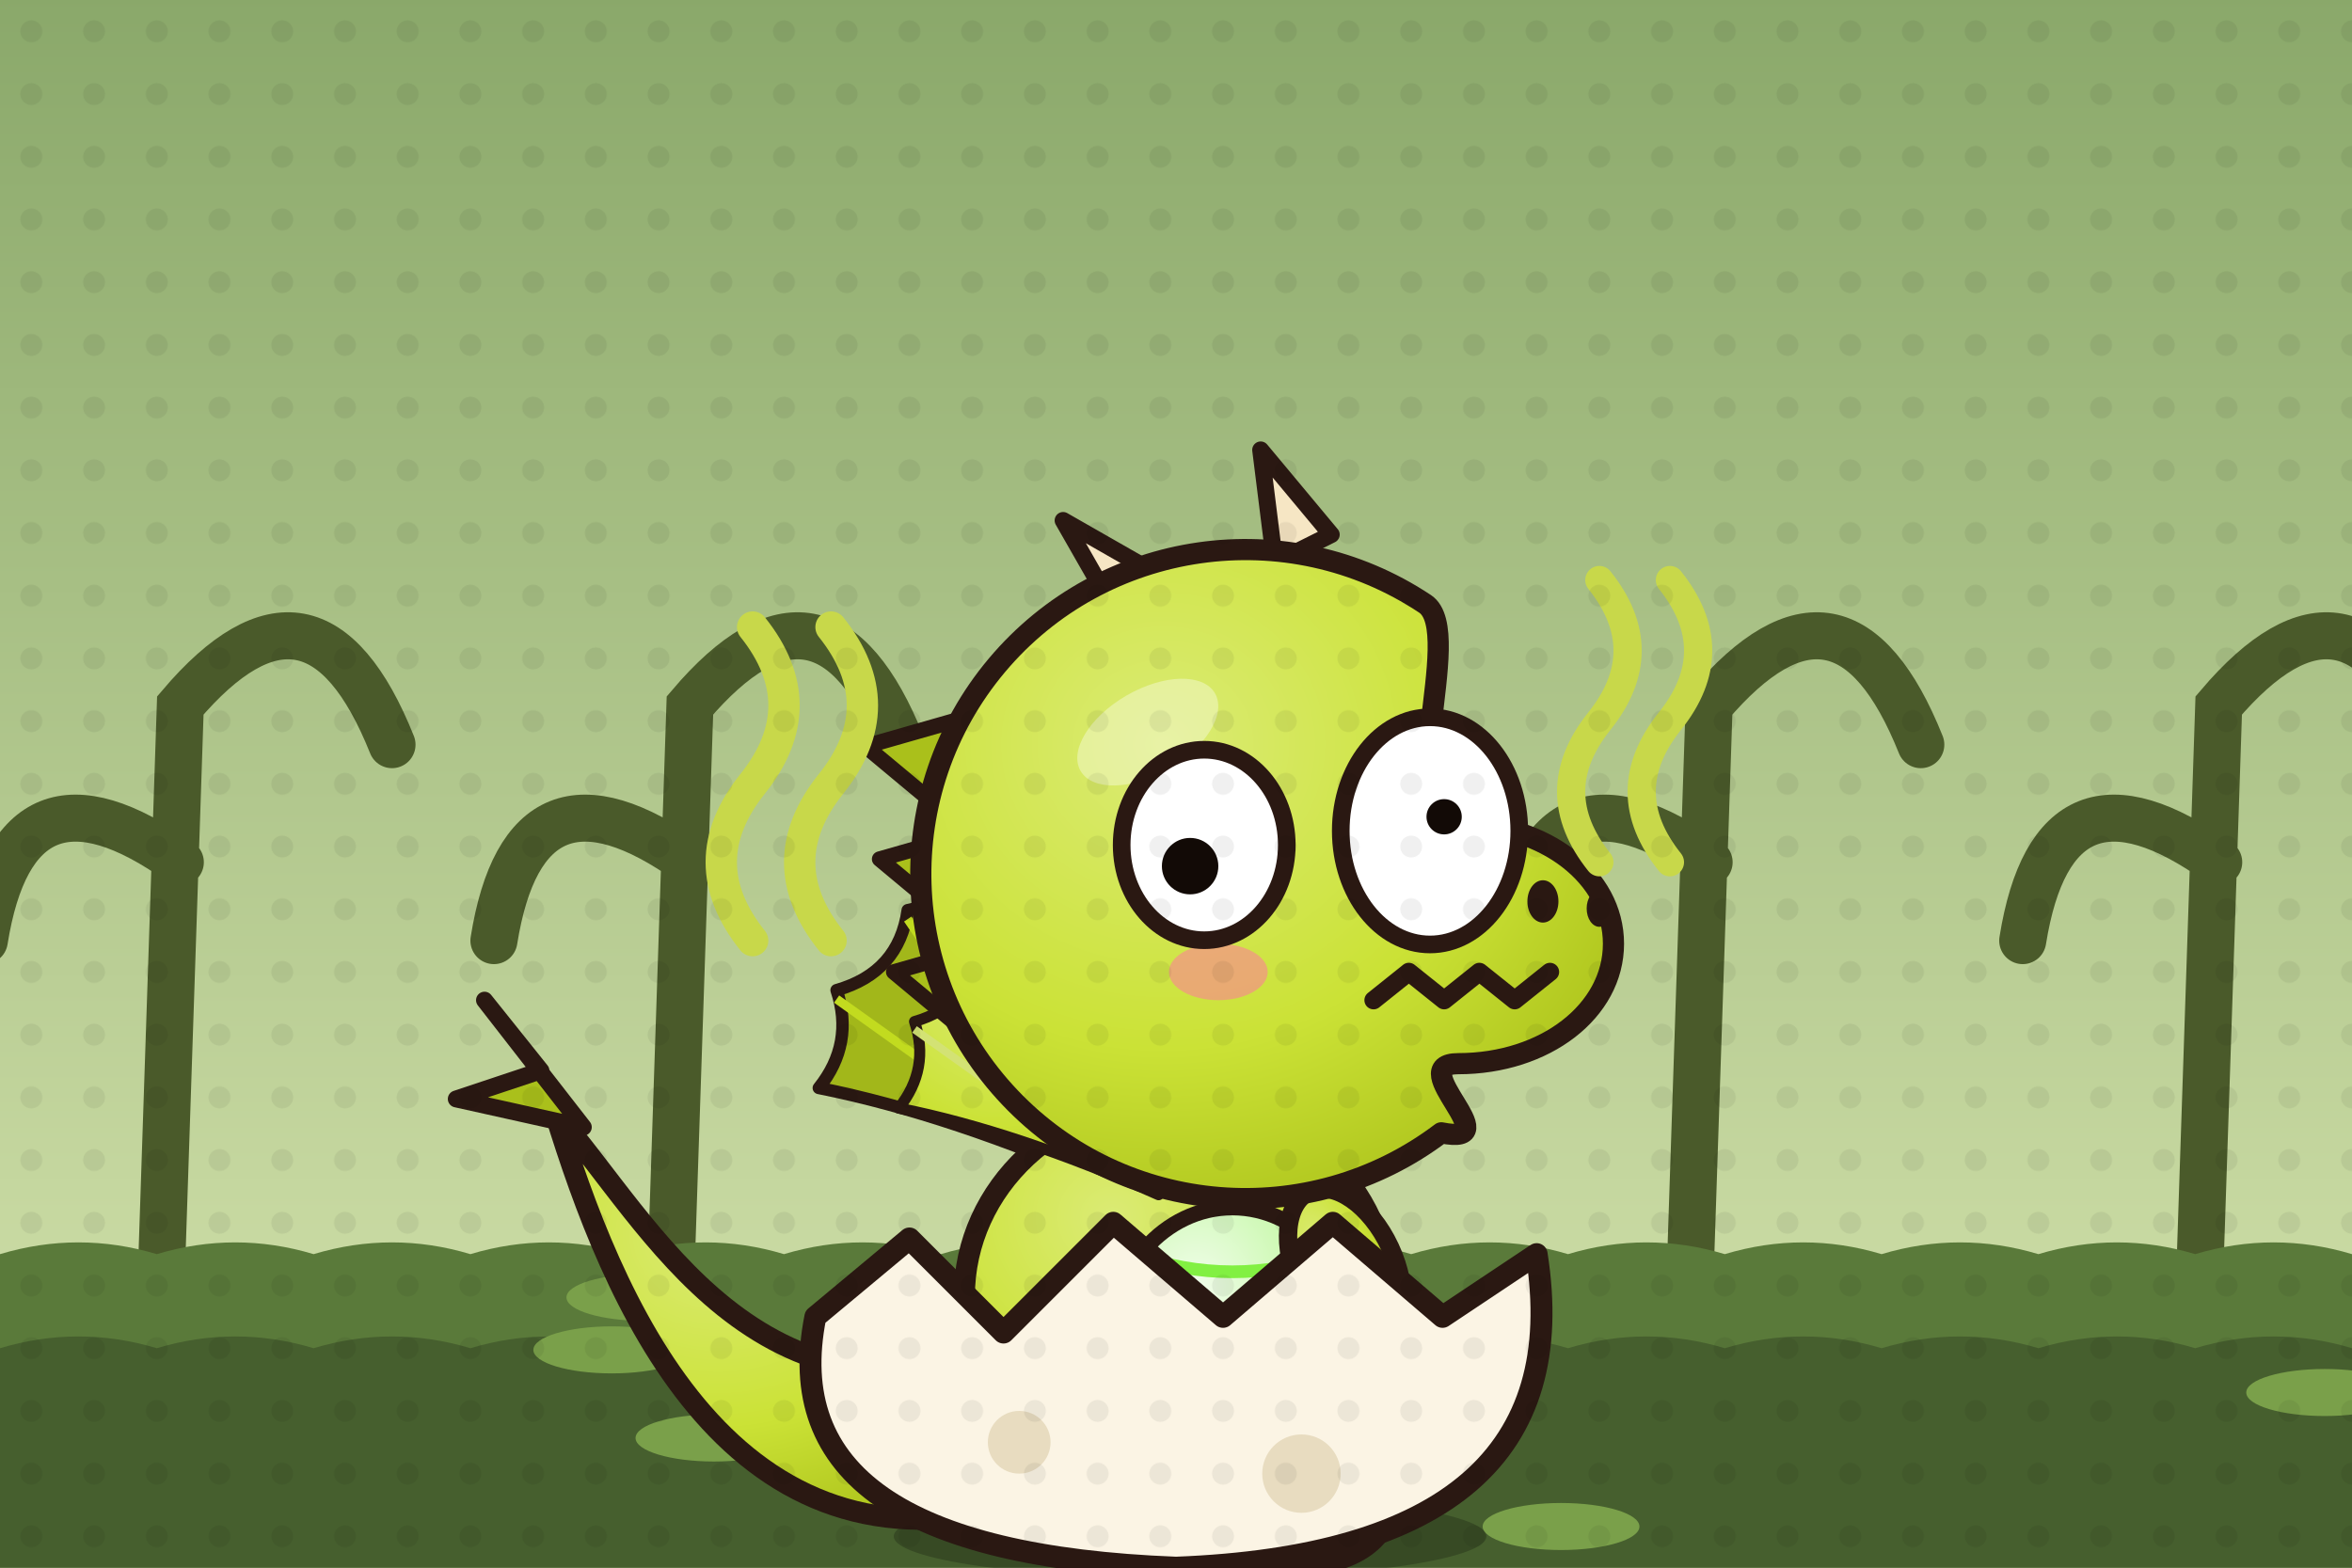
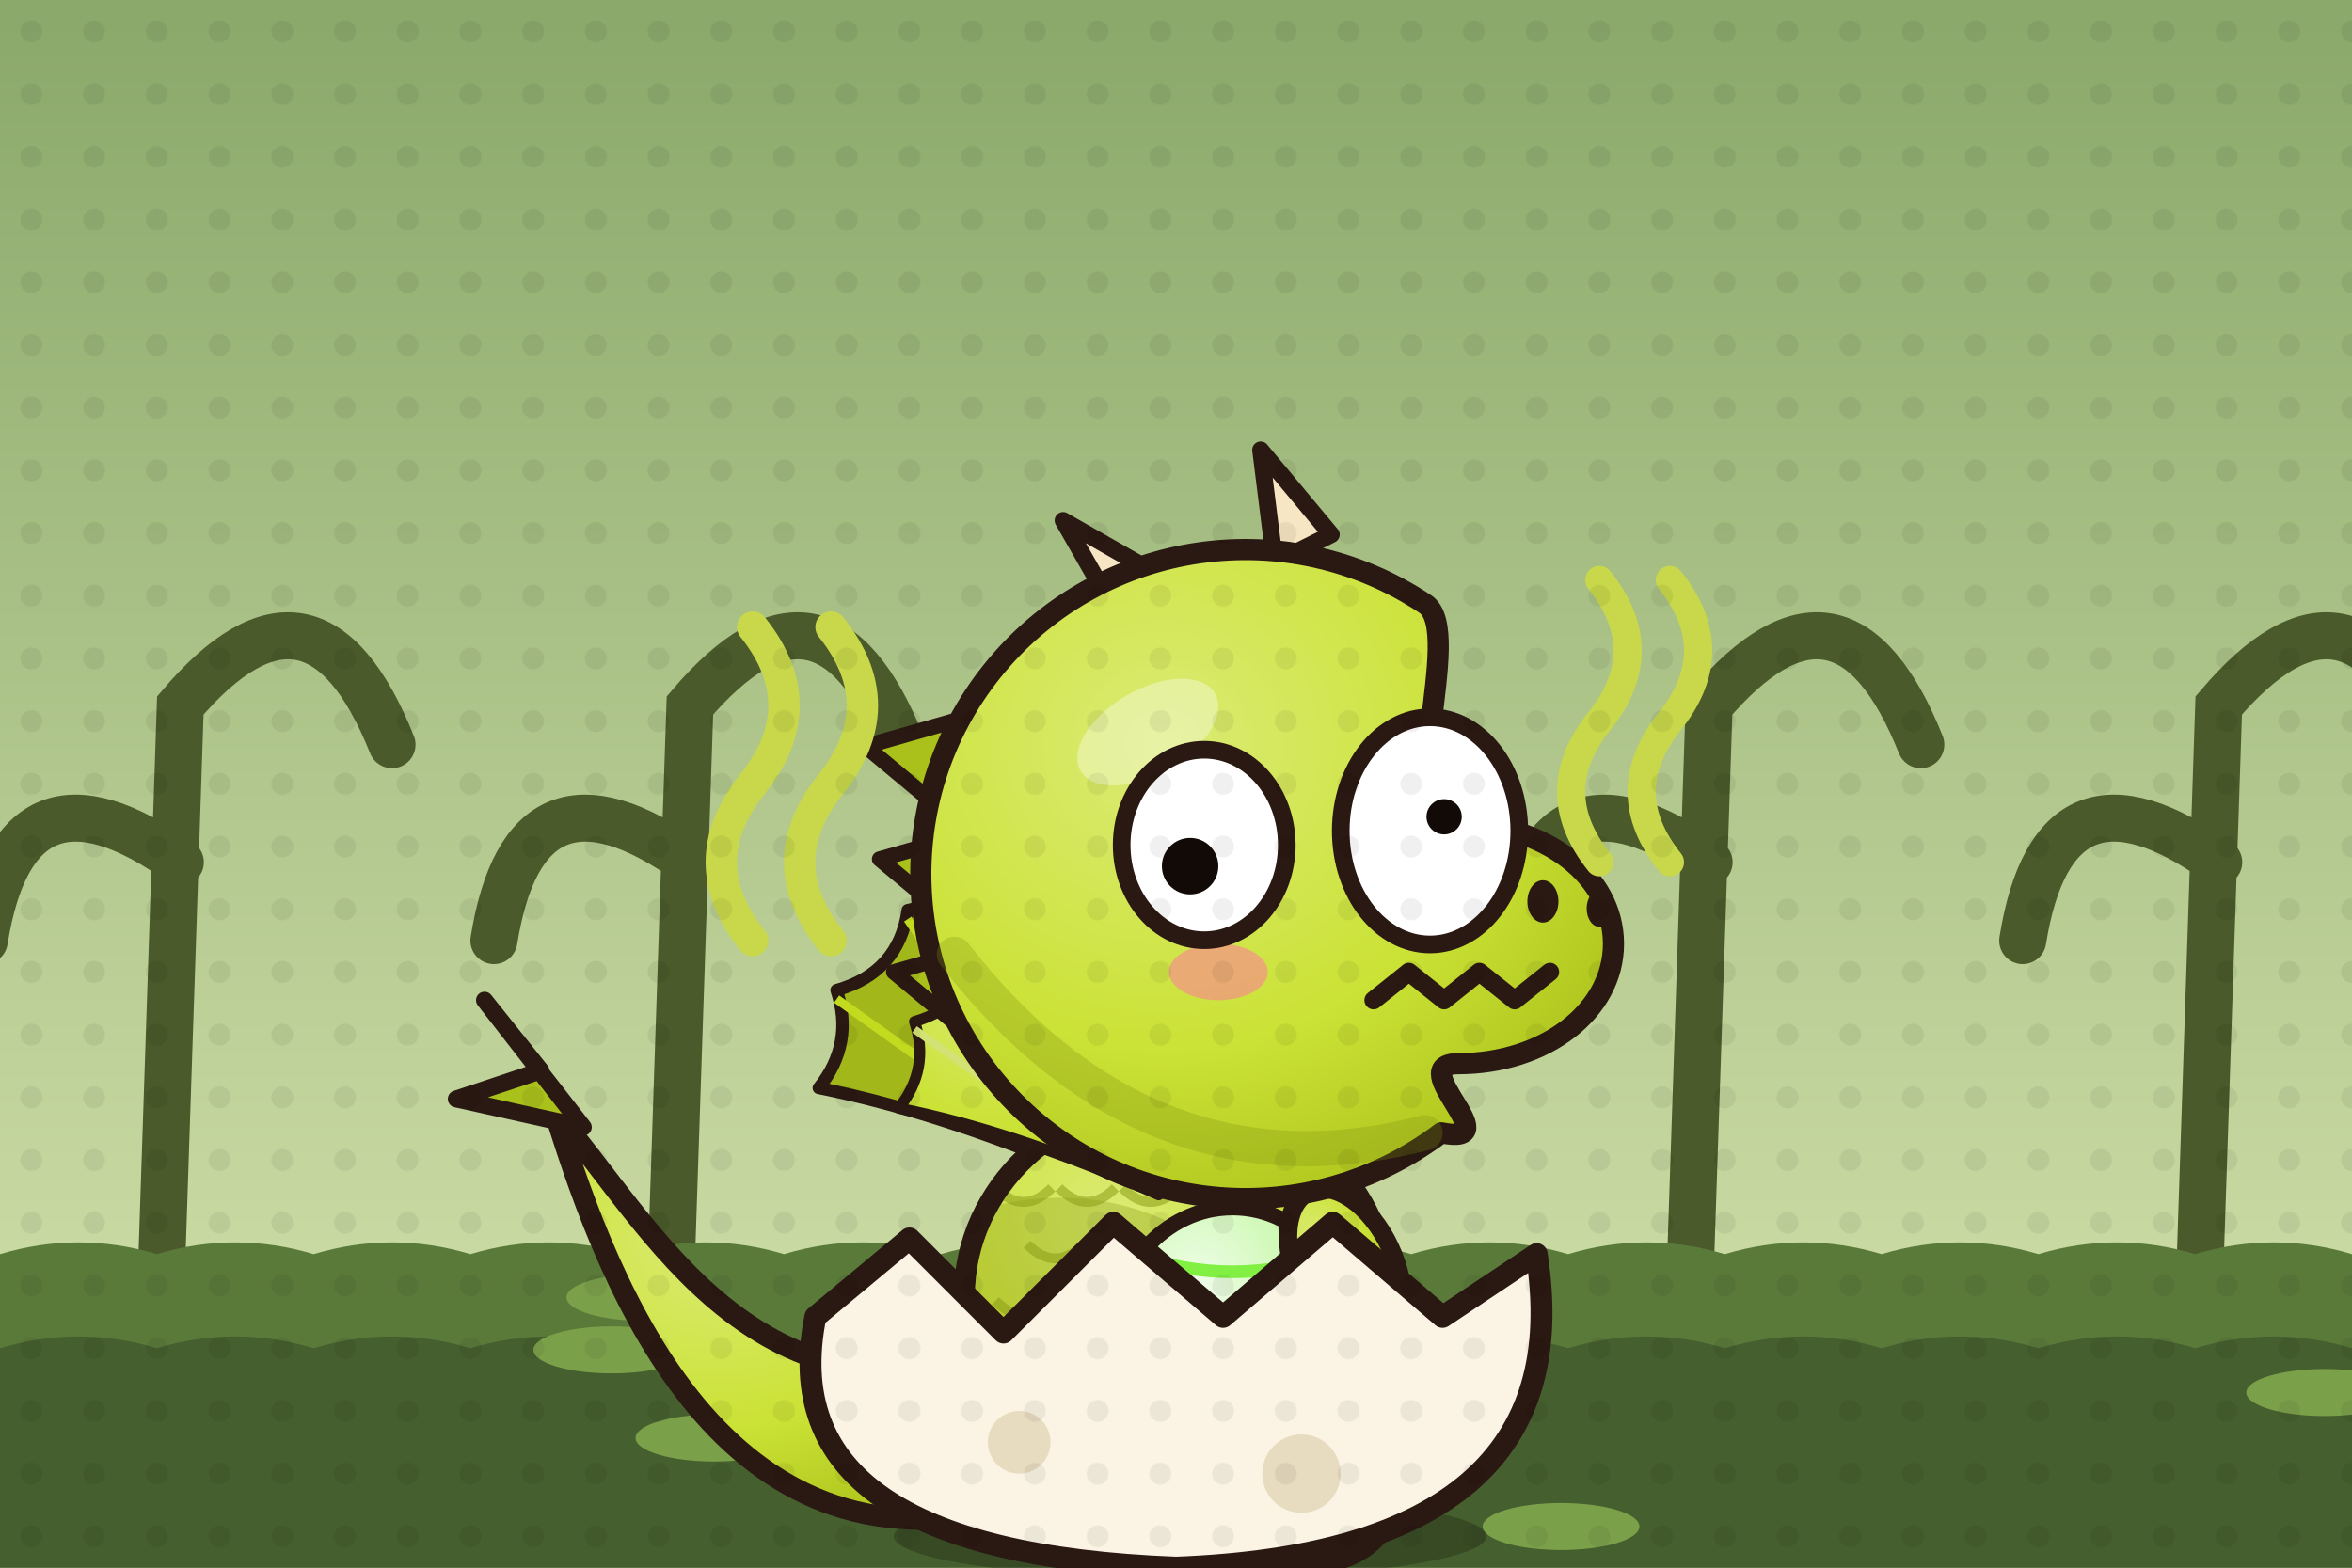
<svg xmlns="http://www.w3.org/2000/svg" viewBox="0 0 300 200" width="600" height="400">
  <defs>
-     <linearGradient id="l1f" x1="0" y1="0" x2="0" y2="1">
+     <linearGradient id="l1p" x1="0" y1="0" x2="0" y2="1">
      <stop offset="0" stop-color="#8aa86a" />
      <stop offset="1" stop-color="#d8e6b0" />
    </linearGradient>
-     <radialGradient id="v1g" cx=".35" cy=".3" r=".85">
+     <radialGradient id="v1q" cx=".35" cy=".3" r=".85">
      <stop offset="0" stop-color="hsl(68 75% 69%)" />
      <stop offset=".55" stop-color="hsl(68 75% 55%)" />
      <stop offset="1" stop-color="hsl(68 80% 41%)" />
    </radialGradient>
-     <radialGradient id="v1h" cx=".35" cy=".3" r=".85">
+     <radialGradient id="v1r" cx=".35" cy=".3" r=".85">
      <stop offset="0" stop-color="hsl(98 85% 96%)" />
      <stop offset=".55" stop-color="hsl(98 85% 82%)" />
      <stop offset="1" stop-color="hsl(98 90% 68%)" />
    </radialGradient>
-     <radialGradient id="v1i" cx=".35" cy=".3" r=".85">
+     <clipPath id="cb1s">
+       <ellipse cx="0" cy="-34" rx="28.5" ry="26.5" />
+     </clipPath>
+     <radialGradient id="v1t" cx=".35" cy=".3" r=".85">
      <stop offset="0" stop-color="hsl(68 75% 69%)" />
      <stop offset=".55" stop-color="hsl(68 75% 55%)" />
      <stop offset="1" stop-color="hsl(68 80% 41%)" />
    </radialGradient>
-     <pattern id="p1j" width="8" height="8" patternUnits="userSpaceOnUse">
+     <pattern id="p1u" width="8" height="8" patternUnits="userSpaceOnUse">
      <circle cx="4" cy="4" r="1.4" fill="#000" />
    </pattern>
  </defs>
-   <rect width="300" height="200" fill="url(#l1f)" />
+   <rect width="300" height="200" fill="url(#l1p)" />
  <path d="M20 180 L23 90 Q40 70 50 95 M23 110 Q2 95 -2 120" stroke="#4a5a2a" stroke-width="6" fill="none" stroke-linecap="round" />
  <path d="M85 180 L88 90 Q105 70 115 95 M88 110 Q67 95 63 120" stroke="#4a5a2a" stroke-width="6" fill="none" stroke-linecap="round" />
  <path d="M150 180 L153 90 Q170 70 180 95 M153 110 Q132 95 128 120" stroke="#4a5a2a" stroke-width="6" fill="none" stroke-linecap="round" />
  <path d="M215 180 L218 90 Q235 70 245 95 M218 110 Q197 95 193 120" stroke="#4a5a2a" stroke-width="6" fill="none" stroke-linecap="round" />
  <path d="M280 180 L283 90 Q300 70 310 95 M283 110 Q262 95 258 120" stroke="#4a5a2a" stroke-width="6" fill="none" stroke-linecap="round" />
  <path d="M0 160 Q10 157 20 160 Q30 157 40 160 Q50 157 60 160 Q70 157 80 160 Q90 157 100 160 Q110 157 120 160 Q130 157 140 160 Q150 157 160 160 Q170 157 180 160 Q190 157 200 160 Q210 157 220 160 Q230 157 240 160 Q250 157 260 160 Q270 157 280 160 Q290 157 300 160 Q310 157 320 160  L300 200 L0 200 Z" fill="#5a7a3a" opacity="1" />
  <path d="M0 172 Q10 169 20 172 Q30 169 40 172 Q50 169 60 172 Q70 169 80 172 Q90 169 100 172 Q110 169 120 172 Q130 169 140 172 Q150 169 160 172 Q170 169 180 172 Q190 169 200 172 Q210 169 220 172 Q230 169 240 172 Q250 169 260 172 Q270 169 280 172 Q290 169 300 172 Q310 169 320 172  L300 200 L0 200 Z" fill="#465f2e" opacity="1" />
  <ellipse cx="185.535" cy="176.472" rx="10" ry="3" fill="#7aa04a" />
  <ellipse cx="82.252" cy="165.519" rx="10" ry="3" fill="#7aa04a" />
  <ellipse cx="78.03" cy="172.212" rx="10" ry="3" fill="#7aa04a" />
  <ellipse cx="199.113" cy="194.747" rx="10" ry="3" fill="#7aa04a" />
  <ellipse cx="91.066" cy="183.455" rx="10" ry="3" fill="#7aa04a" />
  <ellipse cx="296.513" cy="177.651" rx="10" ry="3" fill="#7aa04a" />
  <g transform="translate(150 196) scale(0.9 0.9)">
    <ellipse cx="2" cy="0" rx="42" ry="6" fill="#000" opacity=".22" />
    <g transform="translate(-4 -56) scale(0.63)">
      <path d="M0 0 L-38 -66 Q-44 -54 -54 -52 Q-56 -38 -70 -34 Q-66 -22 -74 -12 Q-44 -6 -8 10Z" fill="hsl(68 75% 41%)" stroke="#2a1812" stroke-width="2.8" stroke-linejoin="round" />
      <path d="M-36 -62 L-14 4 M-54 -50 L-16 6 M-70 -32 L-14 8" stroke="hsl(68 75% 49%)" stroke-width="2" fill="none" />
    </g>
-     <path d="M-22 -26 C-60 -14 -74 -44 -88 -60 C-80 -34 -64 6 -24 -4Z" fill="url(#v1g)" stroke="#2a1812" stroke-width="3" stroke-linejoin="round" />
+     <path d="M-22 -26 C-60 -14 -74 -44 -88 -60 C-80 -34 -64 6 -24 -4Z" fill="url(#v1q)" stroke="#2a1812" stroke-width="3" stroke-linejoin="round" />
    <path d="M-84 -58 L-98 -76 L-90 -66 L-102 -62 Z" fill="hsl(68 75% 43%)" stroke="#2a1812" stroke-width="2.4" stroke-linejoin="round" />
-     <ellipse cx="-14" cy="-5" rx="12" ry="8" fill="url(#v1g)" stroke="#2a1812" stroke-width="3" />
+     <ellipse cx="-14" cy="-5" rx="12" ry="8" fill="url(#v1q)" stroke="#2a1812" stroke-width="3" />
    <path d="M-10 -1 l3 -3 M-5 -3 l3 -3 M-15 0 l3 -3" stroke="#fff6e0" stroke-width="2.6" stroke-linecap="round" />
-     <ellipse cx="18" cy="-4" rx="12" ry="8" fill="url(#v1g)" stroke="#2a1812" stroke-width="3" />
+     <ellipse cx="18" cy="-4" rx="12" ry="8" fill="url(#v1q)" stroke="#2a1812" stroke-width="3" />
    <path d="M22 0 l3 -3 M27 -2 l3 -3 M17 1 l3 -3" stroke="#fff6e0" stroke-width="2.6" stroke-linecap="round" />
-     <ellipse cx="0" cy="-34" rx="30" ry="28" fill="url(#v1g)" stroke="#2a1812" stroke-width="3" />
-     <ellipse cx="8" cy="-27" rx="17.4" ry="19.6" fill="url(#v1h)" stroke="#2a1812" stroke-width="2.2" />
+     <ellipse cx="0" cy="-34" rx="30" ry="28" fill="url(#v1q)" stroke="#2a1812" stroke-width="3" />
+     <g clip-path="url(#cb1s)">
+       <ellipse cx="-16.5" cy="-21.4" rx="31.5" ry="26.6" fill="hsl(68 81% 33%)" opacity=".32" />
+       <path d="M-25.6 -49.4 q4 4 8 0" stroke="hsl(68 75% 35%)" stroke-width="1.4" fill="none" opacity=".55" />
+       <path d="M-16.6 -49.4 q4 4 8 0" stroke="hsl(68 75% 35%)" stroke-width="1.4" fill="none" opacity=".55" />
+       <path d="M-7.6 -49.4 q4 4 8 0" stroke="hsl(68 75% 35%)" stroke-width="1.4" fill="none" opacity=".55" />
+       <path d="M-21.1 -41.4 q4 4 8 0" stroke="hsl(68 75% 35%)" stroke-width="1.4" fill="none" opacity=".55" />
+       <path d="M-12.1 -41.4 q4 4 8 0" stroke="hsl(68 75% 35%)" stroke-width="1.4" fill="none" opacity=".55" />
+       <path d="M-3.1 -41.4 q4 4 8 0" stroke="hsl(68 75% 35%)" stroke-width="1.4" fill="none" opacity=".55" />
+       <path d="M-25.6 -33.4 q4 4 8 0" stroke="hsl(68 75% 35%)" stroke-width="1.4" fill="none" opacity=".55" />
+       <path d="M-16.6 -33.4 q4 4 8 0" stroke="hsl(68 75% 35%)" stroke-width="1.4" fill="none" opacity=".55" />
+       <path d="M-7.6 -33.4 q4 4 8 0" stroke="hsl(68 75% 35%)" stroke-width="1.4" fill="none" opacity=".55" />
+       <path d="M7.5 -59.76 Q25.5 -53.6 28.5 -36.8" stroke="#fff" stroke-width="2.4" fill="none" opacity=".45" stroke-linecap="round" />
+     </g>
+     <ellipse cx="8" cy="-27" rx="17.4" ry="19.6" fill="url(#v1r)" stroke="#2a1812" stroke-width="2.2" />
    <path d="M-6 -40 Q8 -35 22 -40 M-8 -28 Q8 -23 24 -28 M-6 -16 Q8 -12 20 -16" stroke="hsl(98 85% 60%)" stroke-width="1.8" fill="none" />
    <g transform="translate(2 -54) scale(0.558)">
-       <path d="M0 0 L-38 -66 Q-44 -54 -54 -52 Q-56 -38 -70 -34 Q-66 -22 -74 -12 Q-44 -6 -8 10Z" fill="url(#v1i)" stroke="#2a1812" stroke-width="2.8" stroke-linejoin="round" />
+       <path d="M0 0 L-38 -66 Q-44 -54 -54 -52 Q-56 -38 -70 -34 Q-66 -22 -74 -12 Q-44 -6 -8 10Z" fill="url(#v1t)" stroke="#2a1812" stroke-width="2.8" stroke-linejoin="round" />
      <path d="M-36 -62 L-14 4 M-54 -50 L-16 6 M-70 -32 L-14 8" stroke="hsl(68 65% 67%)" stroke-width="2" fill="none" />
    </g>
-     <ellipse cx="24" cy="-38" rx="7" ry="12" transform="rotate(-25 24 -38)" fill="url(#v1g)" stroke="#2a1812" stroke-width="2.6" />
+     <ellipse cx="24" cy="-38" rx="7" ry="12" transform="rotate(-25 24 -38)" fill="url(#v1q)" stroke="#2a1812" stroke-width="2.6" />
    <path d="M-8 -130 l-8 -14 l14 8z M14 -138 l-2 -16 l10 12z" fill="#f6e6c4" stroke="#2a1812" stroke-width="2.4" stroke-linejoin="round" />
    <path d="M-30 -116 l-14 4 l12 10z" fill="hsl(68 75% 43%)" stroke="#2a1812" stroke-width="2.2" stroke-linejoin="round" />
    <path d="M-28 -100 l-14 4 l12 10z" fill="hsl(68 75% 43%)" stroke="#2a1812" stroke-width="2.2" stroke-linejoin="round" />
    <path d="M-26 -84 l-14 4 l12 10z" fill="hsl(68 75% 43%)" stroke="#2a1812" stroke-width="2.2" stroke-linejoin="round" />
-     <path d="M35.3,-132.18 A46 46 0 1 0 37.6,-57.2 C47.6 -55.2 32 -67 40 -67 C52.32 -67 62 -74.48 62 -84 C62 -93.52 52.32 -101 40 -101 C30 -101 41.3 -128.18 35.3,-132.18Z" fill="url(#v1g)" stroke="#2a1812" stroke-width="3" stroke-linejoin="round" />
+     <path d="M35.3,-132.18 A46 46 0 1 0 37.6,-57.2 C47.6 -55.2 32 -67 40 -67 C52.32 -67 62 -74.48 62 -84 C62 -93.52 52.32 -101 40 -101 C30 -101 41.3 -128.18 35.3,-132.18Z" fill="url(#v1q)" stroke="#2a1812" stroke-width="3" stroke-linejoin="round" />
    <ellipse cx="-4" cy="-114" rx="11" ry="6" fill="#fff" opacity=".35" transform="rotate(-30 -4 -114)" />
+     <path d="M-31.4 -82.5 Q-3.8 -47.08 35.3 -57.2" stroke="hsl(68 81% 31%)" stroke-width="5" fill="none" opacity=".28" stroke-linecap="round" />
    <ellipse cx="52" cy="-90" rx="2.2" ry="3" fill="#2a1812" />
    <ellipse cx="60" cy="-89" rx="1.8" ry="2.6" fill="#2a1812" />
    <ellipse cx="6" cy="-80" rx="7" ry="4" fill="#ff7a9a" opacity=".55" />
    <ellipse cx="4" cy="-98" rx="11.7" ry="13.5" fill="#fff" stroke="#2a1812" stroke-width="2.5" />
    <circle cx="2" cy="-95" r="4" fill="#120a06" />
    <ellipse cx="36" cy="-100" rx="12.65" ry="16.1" fill="#fff" stroke="#2a1812" stroke-width="2.5" />
    <circle cx="38" cy="-102" r="2.5" fill="#120a06" />
    <path d="M28 -76 l5 -4 l5 4 l5 -4 l5 4 l5 -4" stroke="#2a1812" stroke-width="2.6" fill="none" stroke-linecap="round" stroke-linejoin="round" />
  </g>
  <g transform="translate(150 198) scale(1)">
    <path d="M-46 -30 L-34 -40 L-22 -28 L-8 -42 L6 -30 L20 -42 L34 -30 L46 -38 Q52 0 0 2 Q-52 0 -46 -30Z" fill="#fbf4e4" stroke="#2a1812" stroke-width="2.8" stroke-linejoin="round" />
    <circle cx="-20" cy="-14" r="4" fill="#e8dcc0" />
    <circle cx="16" cy="-10" r="5" fill="#e8dcc0" />
  </g>
  <g transform="translate(96 120) rotate(0) scale(1)">
    <path d="M0 0 q-8 -10 0 -20 q8 -10 0 -20 M10 0 q-8 -10 0 -20 q8 -10 0 -20" stroke="#c8d84a" stroke-width="4" fill="none" stroke-linecap="round" />
  </g>
  <g transform="translate(204 110) rotate(0) scale(0.9)">
    <path d="M0 0 q-8 -10 0 -20 q8 -10 0 -20 M10 0 q-8 -10 0 -20 q8 -10 0 -20" stroke="#c8d84a" stroke-width="4" fill="none" stroke-linecap="round" />
  </g>
-   <rect width="300" height="200" fill="url(#p1j)" opacity="0.06" />
+   <rect width="300" height="200" fill="url(#p1u)" opacity="0.06" />
</svg>
